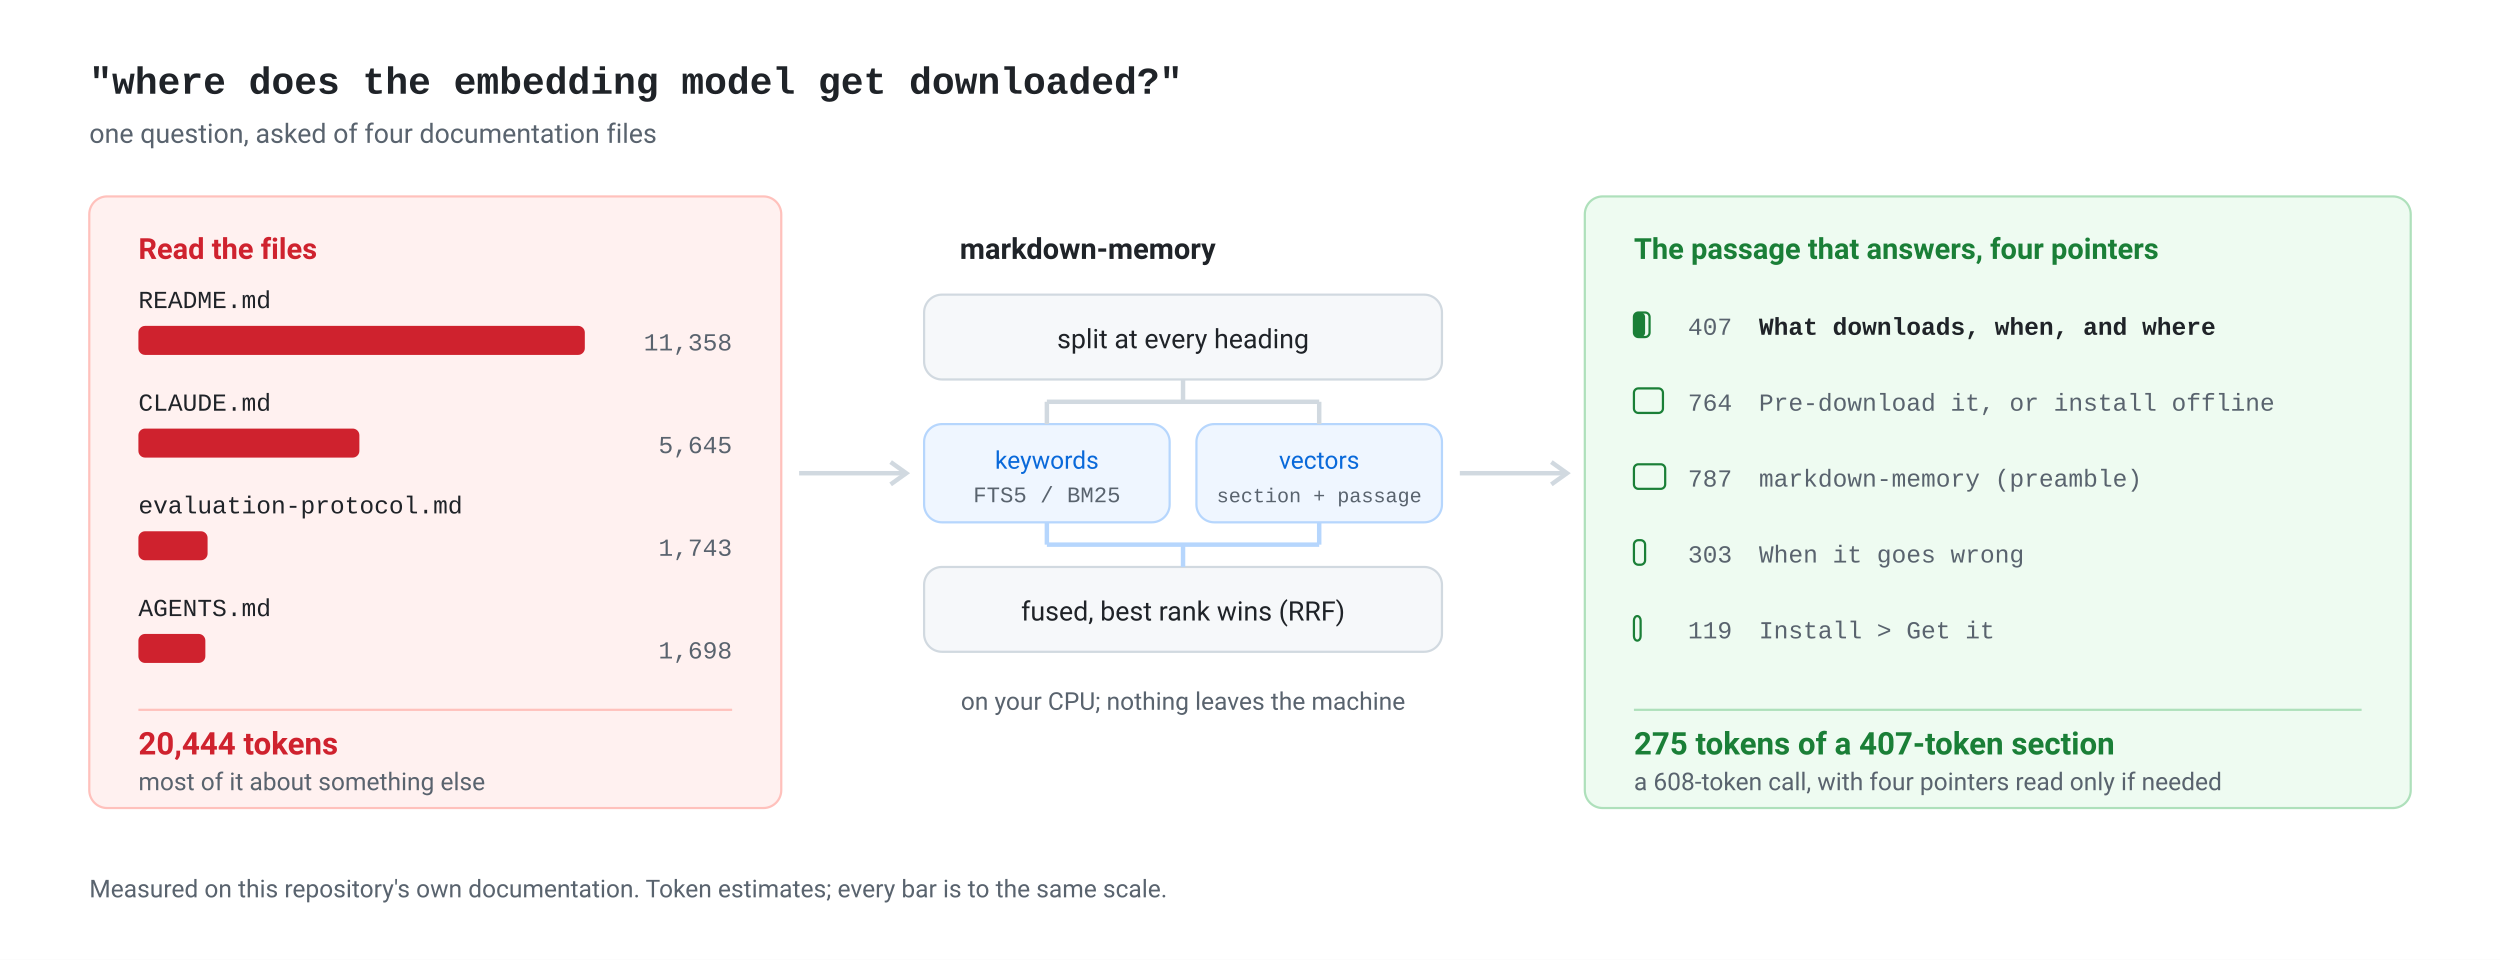
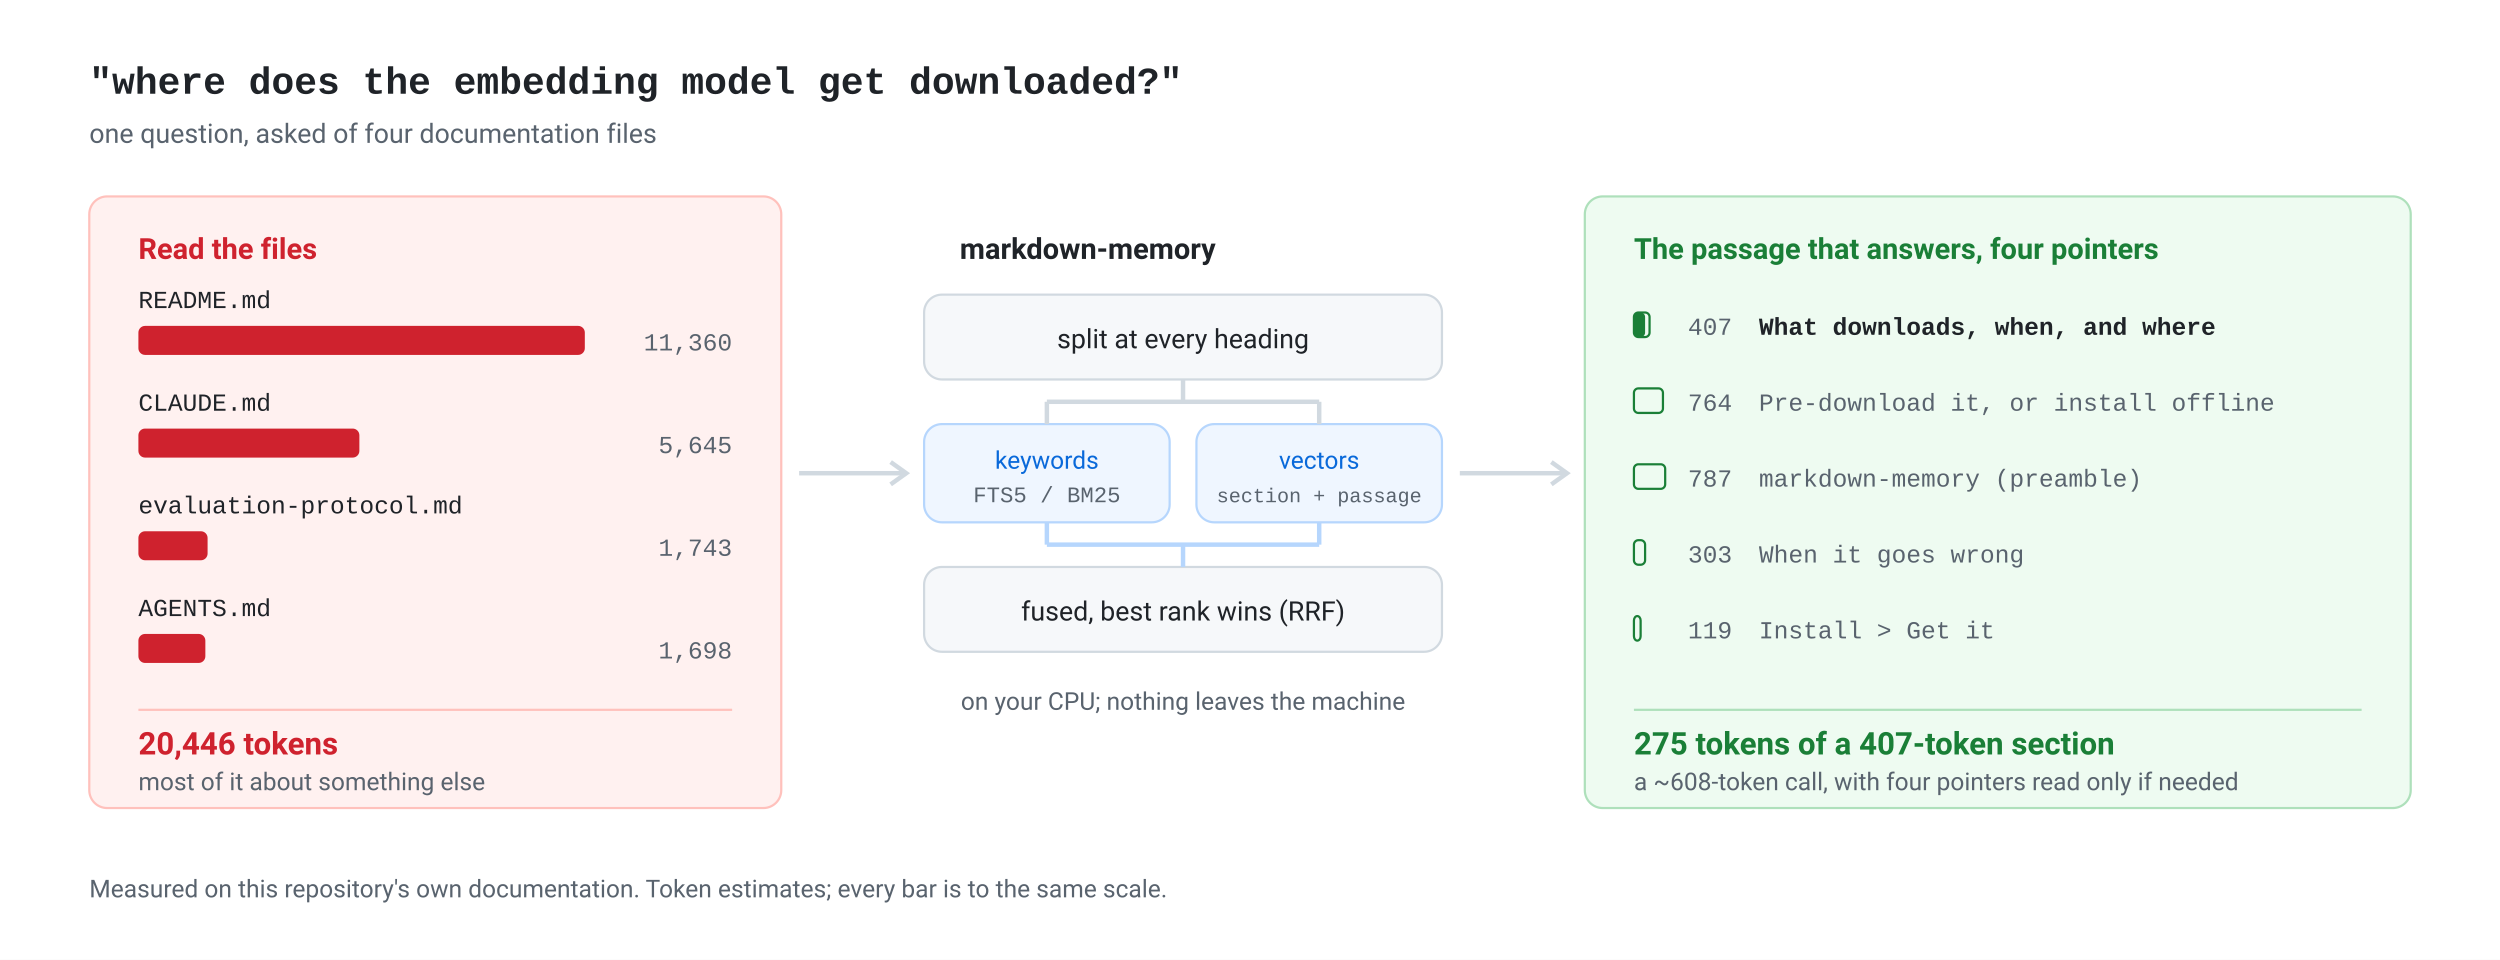
- <svg xmlns="http://www.w3.org/2000/svg" viewBox="0 0 1120 430" width="1120" height="430" role="img" aria-label="One question: reading four whole files costs 20,444 tokens; markdown-memory returns the passage that answers, 275 tokens of a 407-token section, in a 608-token call with four pointers to the rest.">
+ <svg xmlns="http://www.w3.org/2000/svg" viewBox="0 0 1120 430" width="1120" height="430" role="img" aria-label="One question: reading four whole files costs 20,446 tokens; markdown-memory returns the passage that answers, 275 tokens of a 407-token section, in a ~608-token call with four pointers to the rest.">
  <rect width="1120" height="430" fill="#ffffff" />
  <text x="40" y="42" font-family="ui-monospace,SFMono-Regular,Menlo,Consolas,'Liberation Mono',monospace" font-size="17" font-weight="600" fill="#1f2328" text-anchor="start">"where does the embedding model get downloaded?"</text>
  <text x="40" y="64" font-family="ui-sans-serif,-apple-system,BlinkMacSystemFont,'Segoe UI',Roboto,'Helvetica Neue',Arial,sans-serif" font-size="12" font-weight="400" fill="#59636e" text-anchor="start">one question, asked of four documentation files</text>
  <rect x="40" y="88" width="310" height="274" rx="8" fill="#fff1f0" stroke="#ffc1bc" stroke-width="1" />
  <text x="62" y="116" font-family="ui-sans-serif,-apple-system,BlinkMacSystemFont,'Segoe UI',Roboto,'Helvetica Neue',Arial,sans-serif" font-size="13" font-weight="600" fill="#cf222e" text-anchor="start">Read the files</text>
  <text x="62" y="138" font-family="ui-monospace,SFMono-Regular,Menlo,Consolas,'Liberation Mono',monospace" font-size="11" font-weight="400" fill="#1f2328" text-anchor="start">README.md</text>
  <rect x="62" y="146" width="200" height="13" rx="3" fill="#cf222e" stroke="none" stroke-width="1" />
-   <text x="328" y="157" font-family="ui-monospace,SFMono-Regular,Menlo,Consolas,'Liberation Mono',monospace" font-size="11" font-weight="400" fill="#59636e" text-anchor="end">11,358</text>
+   <text x="328" y="157" font-family="ui-monospace,SFMono-Regular,Menlo,Consolas,'Liberation Mono',monospace" font-size="11" font-weight="400" fill="#59636e" text-anchor="end">11,360</text>
  <text x="62" y="184" font-family="ui-monospace,SFMono-Regular,Menlo,Consolas,'Liberation Mono',monospace" font-size="11" font-weight="400" fill="#1f2328" text-anchor="start">CLAUDE.md</text>
  <rect x="62" y="192" width="99" height="13" rx="3" fill="#cf222e" stroke="none" stroke-width="1" />
  <text x="328" y="203" font-family="ui-monospace,SFMono-Regular,Menlo,Consolas,'Liberation Mono',monospace" font-size="11" font-weight="400" fill="#59636e" text-anchor="end">5,645</text>
  <text x="62" y="230" font-family="ui-monospace,SFMono-Regular,Menlo,Consolas,'Liberation Mono',monospace" font-size="11" font-weight="400" fill="#1f2328" text-anchor="start">evaluation-protocol.md</text>
  <rect x="62" y="238" width="31" height="13" rx="3" fill="#cf222e" stroke="none" stroke-width="1" />
  <text x="328" y="249" font-family="ui-monospace,SFMono-Regular,Menlo,Consolas,'Liberation Mono',monospace" font-size="11" font-weight="400" fill="#59636e" text-anchor="end">1,743</text>
  <text x="62" y="276" font-family="ui-monospace,SFMono-Regular,Menlo,Consolas,'Liberation Mono',monospace" font-size="11" font-weight="400" fill="#1f2328" text-anchor="start">AGENTS.md</text>
  <rect x="62" y="284" width="30" height="13" rx="3" fill="#cf222e" stroke="none" stroke-width="1" />
  <text x="328" y="295" font-family="ui-monospace,SFMono-Regular,Menlo,Consolas,'Liberation Mono',monospace" font-size="11" font-weight="400" fill="#59636e" text-anchor="end">1,698</text>
  <path d="M62 318 L328 318" stroke="#ffc1bc" stroke-width="1" />
-   <text x="62" y="338" font-family="ui-sans-serif,-apple-system,BlinkMacSystemFont,'Segoe UI',Roboto,'Helvetica Neue',Arial,sans-serif" font-size="14" font-weight="600" fill="#cf222e" text-anchor="start">20,444 tokens</text>
+   <text x="62" y="338" font-family="ui-sans-serif,-apple-system,BlinkMacSystemFont,'Segoe UI',Roboto,'Helvetica Neue',Arial,sans-serif" font-size="14" font-weight="600" fill="#cf222e" text-anchor="start">20,446 tokens</text>
  <text x="62" y="354" font-family="ui-sans-serif,-apple-system,BlinkMacSystemFont,'Segoe UI',Roboto,'Helvetica Neue',Arial,sans-serif" font-size="11" font-weight="400" fill="#59636e" text-anchor="start">most of it about something else</text>
  <text x="430" y="116" font-family="ui-sans-serif,-apple-system,BlinkMacSystemFont,'Segoe UI',Roboto,'Helvetica Neue',Arial,sans-serif" font-size="13" font-weight="600" fill="#1f2328" text-anchor="start">markdown-memory</text>
  <rect x="414" y="132" width="232" height="38" rx="8" fill="#f6f8fa" stroke="#d1d9e0" stroke-width="1" />
  <text x="530" y="156" font-family="ui-sans-serif,-apple-system,BlinkMacSystemFont,'Segoe UI',Roboto,'Helvetica Neue',Arial,sans-serif" font-size="12" font-weight="400" fill="#1f2328" text-anchor="middle">split at every heading</text>
  <rect x="414" y="190" width="110" height="44" rx="8" fill="#eff6ff" stroke="#b6d6fd" stroke-width="1" />
  <text x="469" y="210" font-family="ui-sans-serif,-apple-system,BlinkMacSystemFont,'Segoe UI',Roboto,'Helvetica Neue',Arial,sans-serif" font-size="11" font-weight="400" fill="#0969da" text-anchor="middle">keywords</text>
  <text x="469" y="225" font-family="ui-monospace,SFMono-Regular,Menlo,Consolas,'Liberation Mono',monospace" font-size="10" font-weight="400" fill="#59636e" text-anchor="middle">FTS5 / BM25</text>
  <rect x="536" y="190" width="110" height="44" rx="8" fill="#eff6ff" stroke="#b6d6fd" stroke-width="1" />
  <text x="591" y="210" font-family="ui-sans-serif,-apple-system,BlinkMacSystemFont,'Segoe UI',Roboto,'Helvetica Neue',Arial,sans-serif" font-size="11" font-weight="400" fill="#0969da" text-anchor="middle">vectors</text>
  <text x="591" y="225" font-family="ui-monospace,SFMono-Regular,Menlo,Consolas,'Liberation Mono',monospace" font-size="9" font-weight="400" fill="#59636e" text-anchor="middle">section + passage</text>
  <rect x="414" y="254" width="232" height="38" rx="8" fill="#f6f8fa" stroke="#d1d9e0" stroke-width="1" />
  <text x="530" y="278" font-family="ui-sans-serif,-apple-system,BlinkMacSystemFont,'Segoe UI',Roboto,'Helvetica Neue',Arial,sans-serif" font-size="12" font-weight="400" fill="#1f2328" text-anchor="middle">fused, best rank wins (RRF)</text>
  <path d="M530 170 L530 180 M469 180 L591 180 M469 180 L469 190 M591 180 L591 190" stroke="#d1d9e0" stroke-width="2" fill="none" />
  <path d="M469 234 L469 244 M591 234 L591 244 M469 244 L591 244 M530 244 L530 254" stroke="#b6d6fd" stroke-width="2" fill="none" />
  <text x="530" y="318" font-family="ui-sans-serif,-apple-system,BlinkMacSystemFont,'Segoe UI',Roboto,'Helvetica Neue',Arial,sans-serif" font-size="11" font-weight="400" fill="#59636e" text-anchor="middle">on your CPU; nothing leaves the machine</text>
  <path d="M358 212 L406 212" stroke="#d1d9e0" stroke-width="2" fill="none" />
  <path d="M399 207 L406 212 L399 217" fill="none" stroke="#d1d9e0" stroke-width="2" />
  <path d="M654 212 L702 212" stroke="#d1d9e0" stroke-width="2" fill="none" />
  <path d="M695 207 L702 212 L695 217" fill="none" stroke="#d1d9e0" stroke-width="2" />
  <rect x="710" y="88" width="370" height="274" rx="8" fill="#eefbf1" stroke="#aee0bb" stroke-width="1" />
  <text x="732" y="116" font-family="ui-sans-serif,-apple-system,BlinkMacSystemFont,'Segoe UI',Roboto,'Helvetica Neue',Arial,sans-serif" font-size="13" font-weight="600" fill="#1a7f37" text-anchor="start">The passage that answers, four pointers</text>
  <rect x="732" y="140" width="7" height="11" rx="2" fill="none" stroke="#1a7f37" stroke-width="1" />
  <rect x="732" y="140" width="5" height="11" rx="2" fill="#1a7f37" stroke="none" stroke-width="1" />
  <text x="776" y="150" font-family="ui-monospace,SFMono-Regular,Menlo,Consolas,'Liberation Mono',monospace" font-size="11" font-weight="400" fill="#59636e" text-anchor="end">407</text>
  <text x="788" y="150" font-family="ui-monospace,SFMono-Regular,Menlo,Consolas,'Liberation Mono',monospace" font-size="11" font-weight="600" fill="#1f2328" text-anchor="start">What downloads, when, and where</text>
  <rect x="732" y="174" width="13" height="11" rx="2" fill="none" stroke="#1a7f37" stroke-width="1" />
  <text x="776" y="184" font-family="ui-monospace,SFMono-Regular,Menlo,Consolas,'Liberation Mono',monospace" font-size="11" font-weight="400" fill="#59636e" text-anchor="end">764</text>
  <text x="788" y="184" font-family="ui-monospace,SFMono-Regular,Menlo,Consolas,'Liberation Mono',monospace" font-size="11" font-weight="400" fill="#59636e" text-anchor="start">Pre-download it, or install offline</text>
  <rect x="732" y="208" width="14" height="11" rx="2" fill="none" stroke="#1a7f37" stroke-width="1" />
  <text x="776" y="218" font-family="ui-monospace,SFMono-Regular,Menlo,Consolas,'Liberation Mono',monospace" font-size="11" font-weight="400" fill="#59636e" text-anchor="end">787</text>
  <text x="788" y="218" font-family="ui-monospace,SFMono-Regular,Menlo,Consolas,'Liberation Mono',monospace" font-size="11" font-weight="400" fill="#59636e" text-anchor="start">markdown-memory  (preamble)</text>
  <rect x="732" y="242" width="5" height="11" rx="2" fill="none" stroke="#1a7f37" stroke-width="1" />
  <text x="776" y="252" font-family="ui-monospace,SFMono-Regular,Menlo,Consolas,'Liberation Mono',monospace" font-size="11" font-weight="400" fill="#59636e" text-anchor="end">303</text>
  <text x="788" y="252" font-family="ui-monospace,SFMono-Regular,Menlo,Consolas,'Liberation Mono',monospace" font-size="11" font-weight="400" fill="#59636e" text-anchor="start">When it goes wrong</text>
  <rect x="732" y="276" width="3" height="11" rx="2" fill="none" stroke="#1a7f37" stroke-width="1" />
  <text x="776" y="286" font-family="ui-monospace,SFMono-Regular,Menlo,Consolas,'Liberation Mono',monospace" font-size="11" font-weight="400" fill="#59636e" text-anchor="end">119</text>
  <text x="788" y="286" font-family="ui-monospace,SFMono-Regular,Menlo,Consolas,'Liberation Mono',monospace" font-size="11" font-weight="400" fill="#59636e" text-anchor="start">Install &gt; Get it</text>
  <path d="M732 318 L1058 318" stroke="#aee0bb" stroke-width="1" />
  <text x="732" y="338" font-family="ui-sans-serif,-apple-system,BlinkMacSystemFont,'Segoe UI',Roboto,'Helvetica Neue',Arial,sans-serif" font-size="14" font-weight="600" fill="#1a7f37" text-anchor="start">275 tokens of a 407-token section</text>
-   <text x="732" y="354" font-family="ui-sans-serif,-apple-system,BlinkMacSystemFont,'Segoe UI',Roboto,'Helvetica Neue',Arial,sans-serif" font-size="11" font-weight="400" fill="#59636e" text-anchor="start">a 608-token call, with four pointers read only if needed</text>
+   <text x="732" y="354" font-family="ui-sans-serif,-apple-system,BlinkMacSystemFont,'Segoe UI',Roboto,'Helvetica Neue',Arial,sans-serif" font-size="11" font-weight="400" fill="#59636e" text-anchor="start">a ~608-token call, with four pointers read only if needed</text>
  <text x="40" y="402" font-family="ui-sans-serif,-apple-system,BlinkMacSystemFont,'Segoe UI',Roboto,'Helvetica Neue',Arial,sans-serif" font-size="11" font-weight="400" fill="#59636e" text-anchor="start">Measured on this repository's own documentation. Token estimates; every bar is to the same scale.</text>
</svg>
